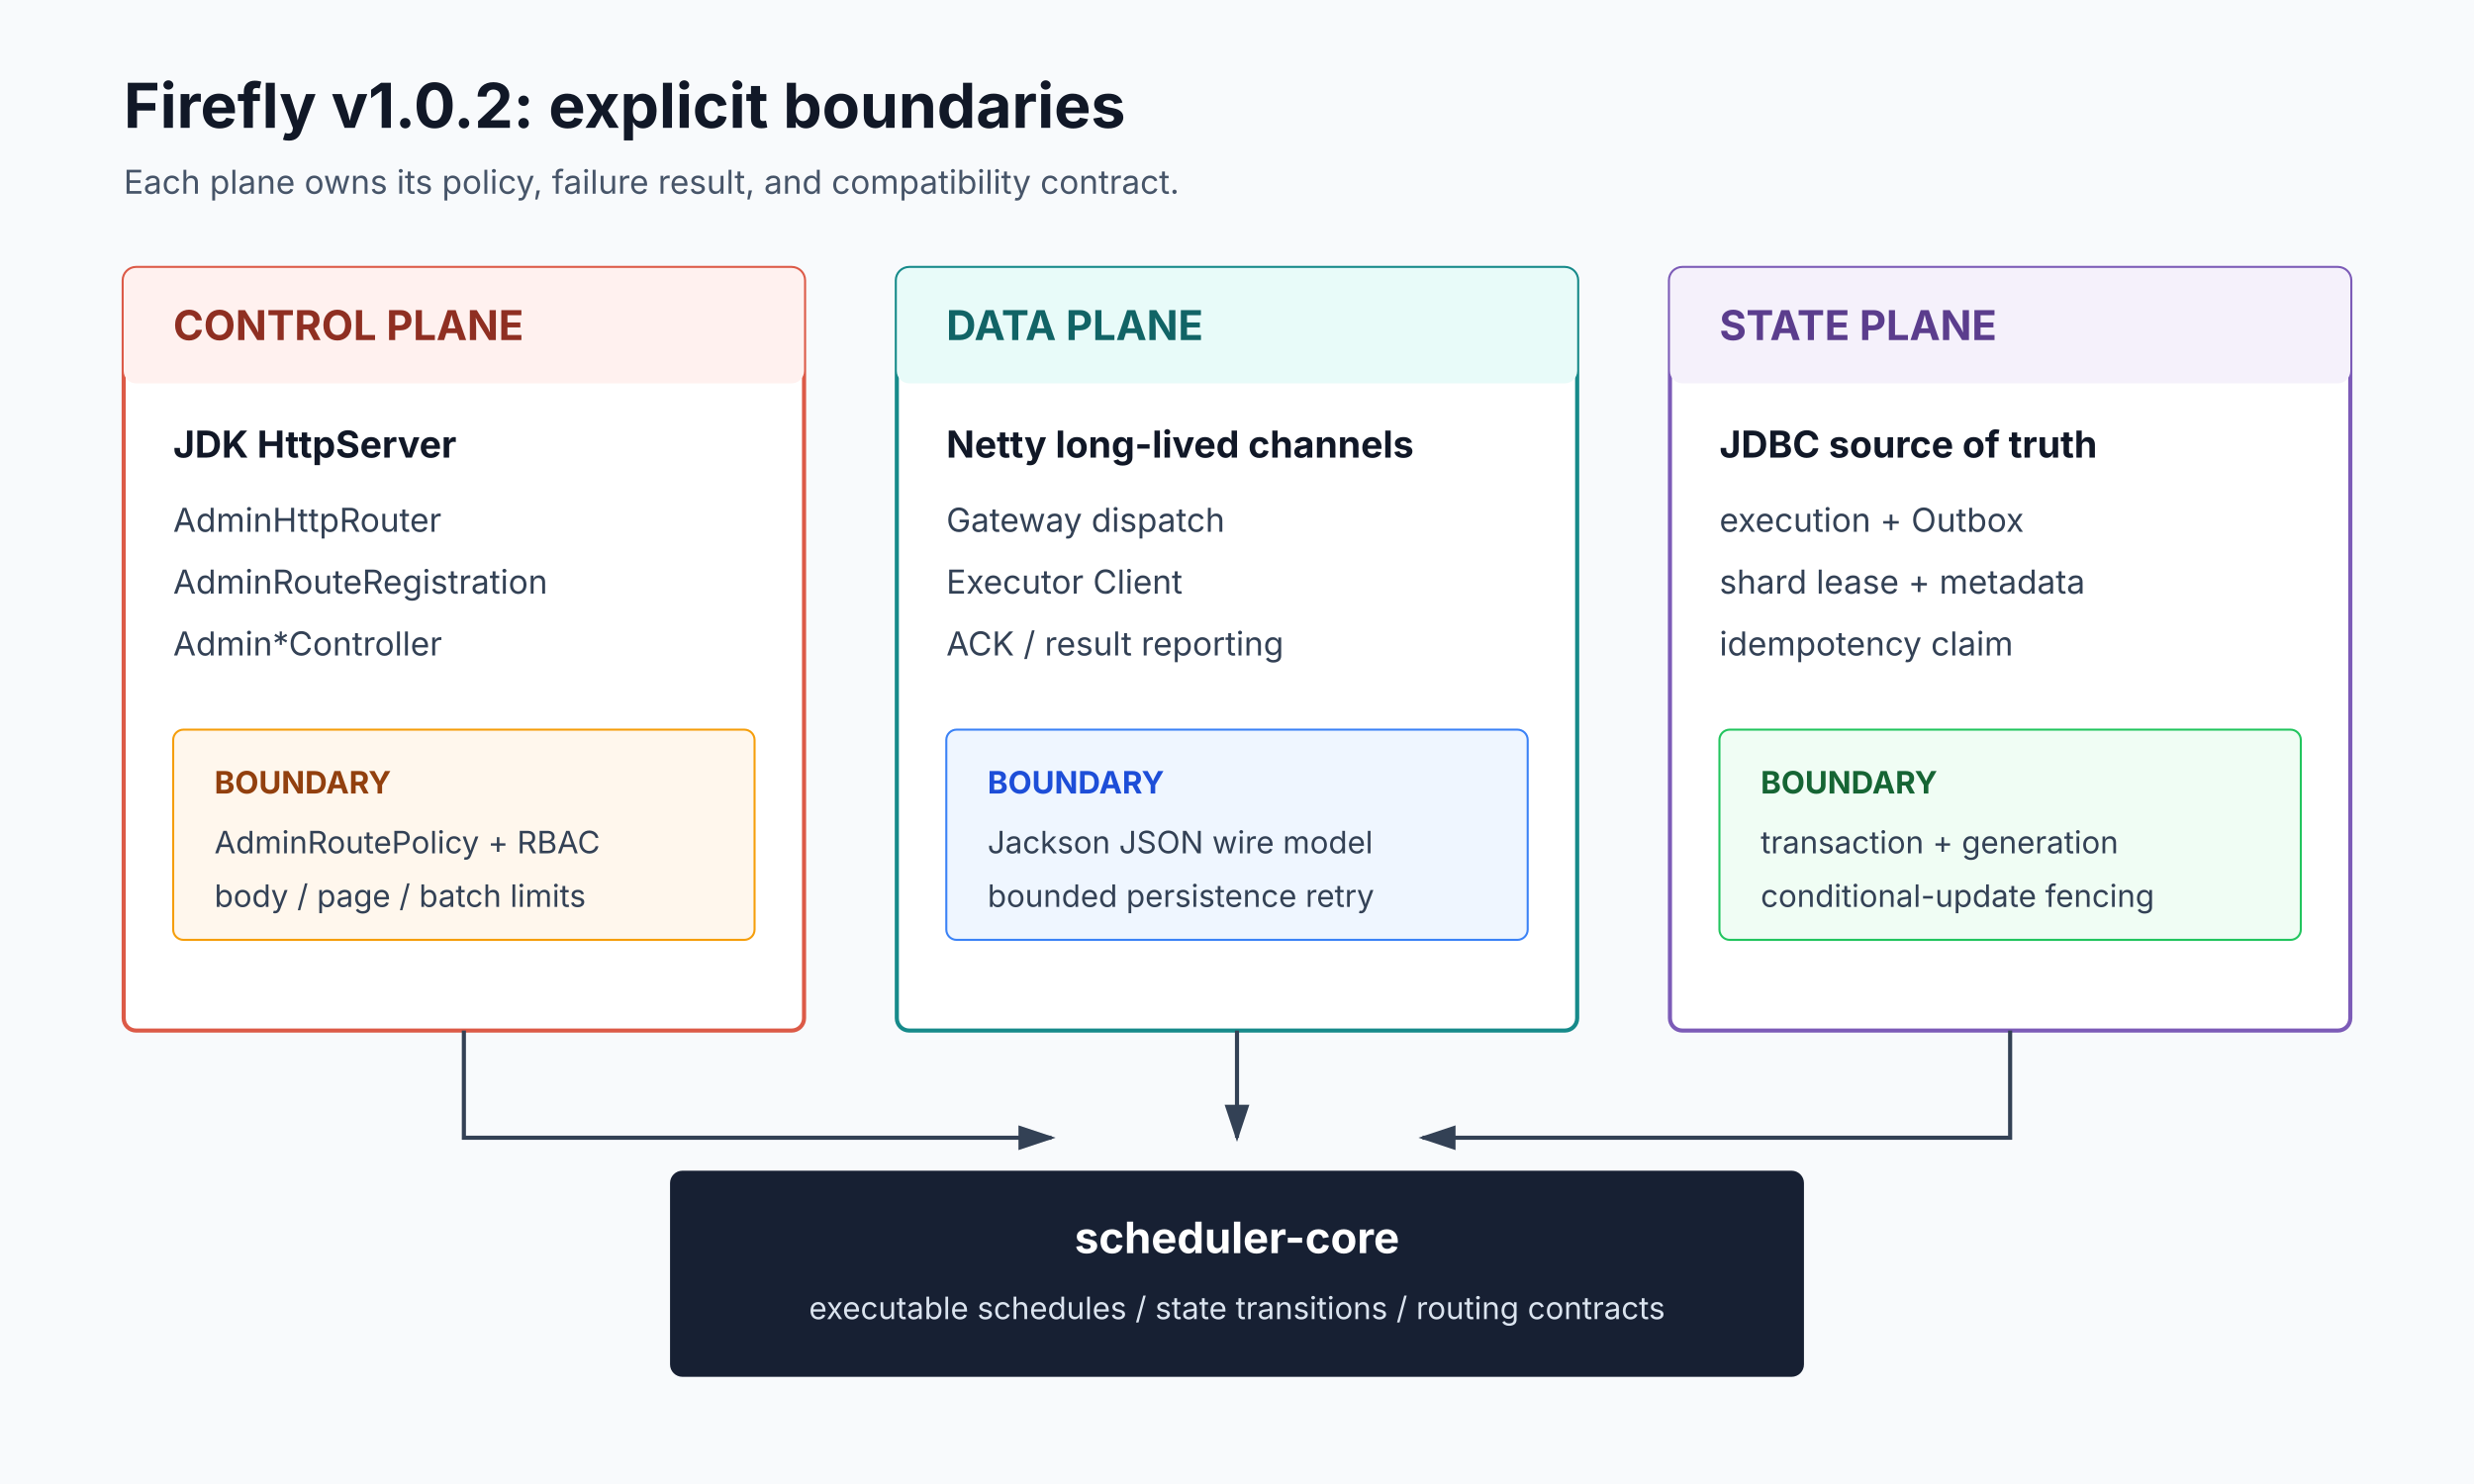
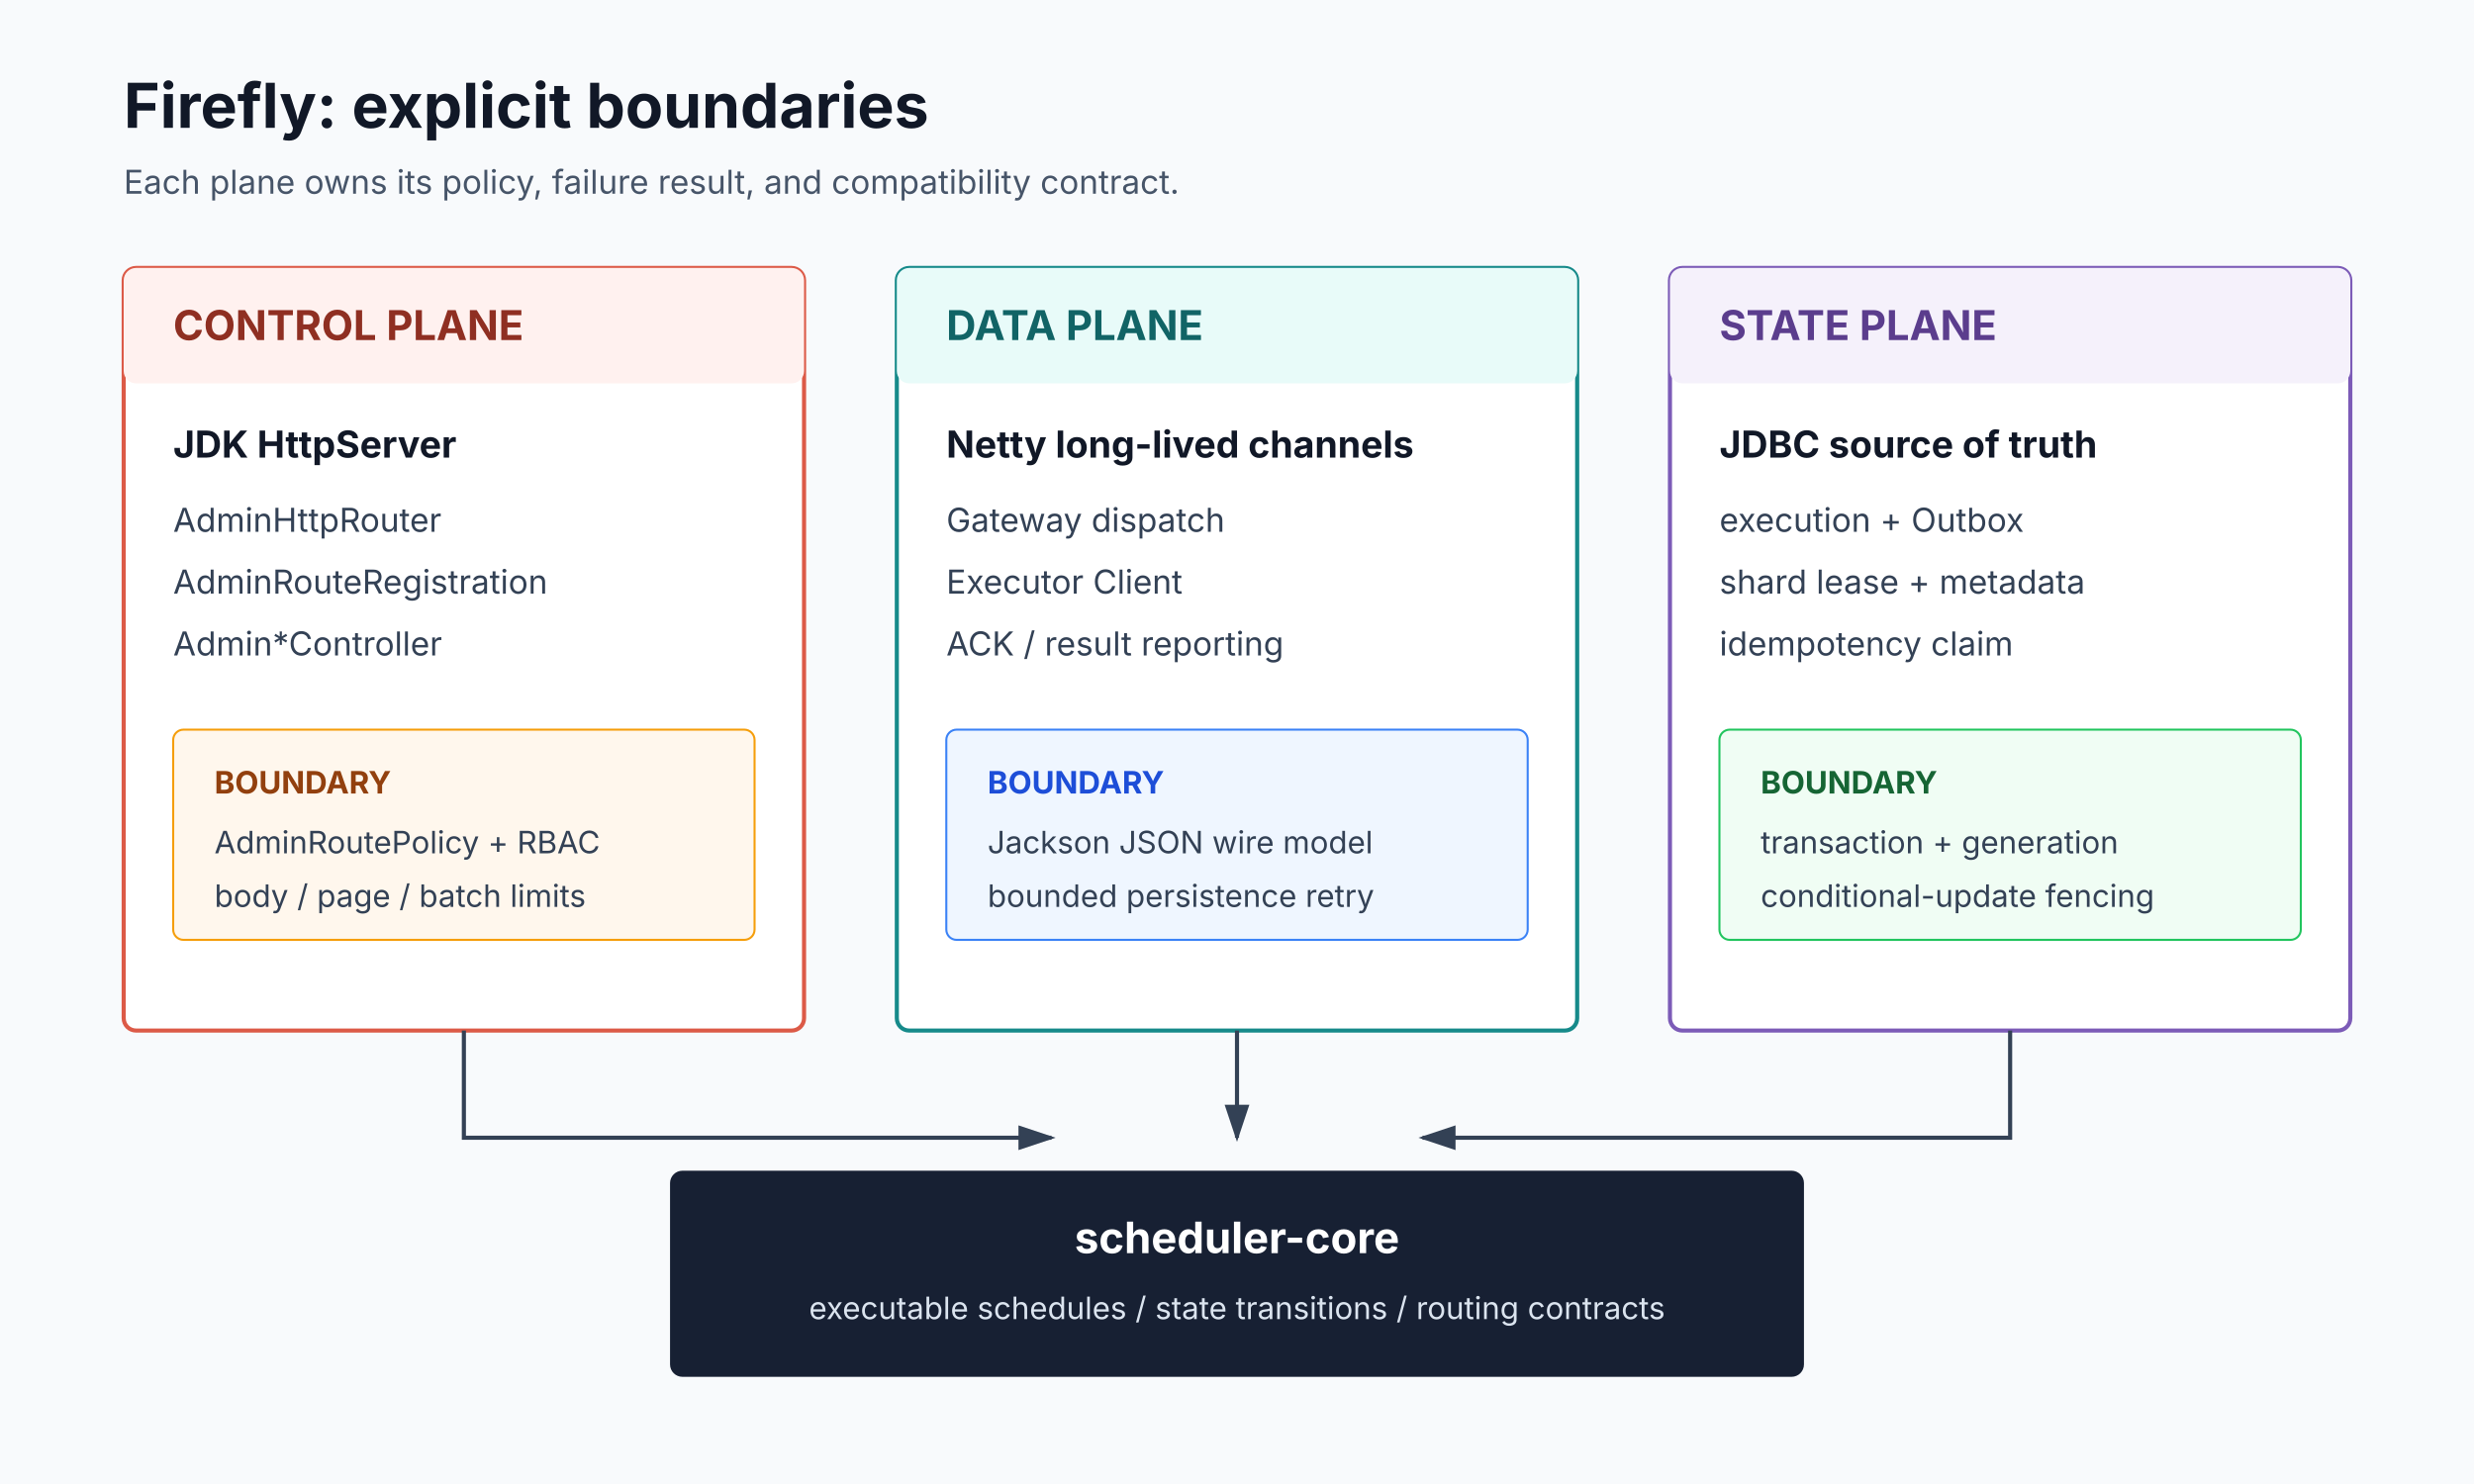
<svg xmlns="http://www.w3.org/2000/svg" width="1200" height="720" viewBox="0 0 1200 720" role="img" aria-labelledby="title desc">
  <defs>
    <marker id="arrow" markerWidth="10" markerHeight="10" refX="8" refY="3" orient="auto" markerUnits="strokeWidth">
      <path d="M0,0 L0,6 L9,3 z" fill="#334155" />
    </marker>
  </defs>
  <rect width="1200" height="720" fill="#f8fafc" />
-   <text x="60" y="62" font-family="Inter, Segoe UI, sans-serif" font-size="30" font-weight="700" fill="#111827">Firefly v1.0.2: explicit boundaries</text>
+   <text x="60" y="62" font-family="Inter, Segoe UI, sans-serif" font-size="30" font-weight="700" fill="#111827">Firefly: explicit boundaries</text>
  <text x="60" y="94" font-family="Inter, Segoe UI, sans-serif" font-size="16" fill="#475569">Each plane owns its policy, failure result, and compatibility contract.</text>
  <rect x="60" y="130" width="330" height="370" rx="6" fill="#ffffff" stroke="#dc5a47" stroke-width="2" />
  <rect x="60" y="130" width="330" height="56" rx="6" fill="#fff1ef" />
  <text x="84" y="165" font-family="Inter, Segoe UI, sans-serif" font-size="20" font-weight="700" fill="#8f2f22">CONTROL PLANE</text>
  <text x="84" y="222" font-family="Inter, Segoe UI, sans-serif" font-size="18" font-weight="650" fill="#111827">JDK HttpServer</text>
  <text x="84" y="258" font-family="Inter, Segoe UI, sans-serif" font-size="16" fill="#334155">AdminHttpRouter</text>
  <text x="84" y="288" font-family="Inter, Segoe UI, sans-serif" font-size="16" fill="#334155">AdminRouteRegistration</text>
  <text x="84" y="318" font-family="Inter, Segoe UI, sans-serif" font-size="16" fill="#334155">Admin*Controller</text>
  <rect x="84" y="354" width="282" height="102" rx="5" fill="#fff7ed" stroke="#f59e0b" />
  <text x="104" y="385" font-family="Inter, Segoe UI, sans-serif" font-size="15" font-weight="700" fill="#92400e">BOUNDARY</text>
  <text x="104" y="414" font-family="Inter, Segoe UI, sans-serif" font-size="15" fill="#334155">AdminRoutePolicy + RBAC</text>
  <text x="104" y="440" font-family="Inter, Segoe UI, sans-serif" font-size="15" fill="#334155">body / page / batch limits</text>
  <rect x="435" y="130" width="330" height="370" rx="6" fill="#ffffff" stroke="#168a8a" stroke-width="2" />
  <rect x="435" y="130" width="330" height="56" rx="6" fill="#e8fbf9" />
  <text x="459" y="165" font-family="Inter, Segoe UI, sans-serif" font-size="20" font-weight="700" fill="#116466">DATA PLANE</text>
  <text x="459" y="222" font-family="Inter, Segoe UI, sans-serif" font-size="18" font-weight="650" fill="#111827">Netty long-lived channels</text>
  <text x="459" y="258" font-family="Inter, Segoe UI, sans-serif" font-size="16" fill="#334155">Gateway dispatch</text>
  <text x="459" y="288" font-family="Inter, Segoe UI, sans-serif" font-size="16" fill="#334155">Executor Client</text>
  <text x="459" y="318" font-family="Inter, Segoe UI, sans-serif" font-size="16" fill="#334155">ACK / result reporting</text>
  <rect x="459" y="354" width="282" height="102" rx="5" fill="#eff6ff" stroke="#3b82f6" />
  <text x="479" y="385" font-family="Inter, Segoe UI, sans-serif" font-size="15" font-weight="700" fill="#1d4ed8">BOUNDARY</text>
  <text x="479" y="414" font-family="Inter, Segoe UI, sans-serif" font-size="15" fill="#334155">Jackson JSON wire model</text>
  <text x="479" y="440" font-family="Inter, Segoe UI, sans-serif" font-size="15" fill="#334155">bounded persistence retry</text>
  <rect x="810" y="130" width="330" height="370" rx="6" fill="#ffffff" stroke="#7c5bb7" stroke-width="2" />
  <rect x="810" y="130" width="330" height="56" rx="6" fill="#f5f1fb" />
  <text x="834" y="165" font-family="Inter, Segoe UI, sans-serif" font-size="20" font-weight="700" fill="#5b3d8d">STATE PLANE</text>
  <text x="834" y="222" font-family="Inter, Segoe UI, sans-serif" font-size="18" font-weight="650" fill="#111827">JDBC source of truth</text>
  <text x="834" y="258" font-family="Inter, Segoe UI, sans-serif" font-size="16" fill="#334155">execution + Outbox</text>
  <text x="834" y="288" font-family="Inter, Segoe UI, sans-serif" font-size="16" fill="#334155">shard lease + metadata</text>
  <text x="834" y="318" font-family="Inter, Segoe UI, sans-serif" font-size="16" fill="#334155">idempotency claim</text>
  <rect x="834" y="354" width="282" height="102" rx="5" fill="#f0fdf4" stroke="#22c55e" />
  <text x="854" y="385" font-family="Inter, Segoe UI, sans-serif" font-size="15" font-weight="700" fill="#166534">BOUNDARY</text>
  <text x="854" y="414" font-family="Inter, Segoe UI, sans-serif" font-size="15" fill="#334155">transaction + generation</text>
  <text x="854" y="440" font-family="Inter, Segoe UI, sans-serif" font-size="15" fill="#334155">conditional-update fencing</text>
  <path d="M225 500 L225 552 L510 552" fill="none" stroke="#334155" stroke-width="2" marker-end="url(#arrow)" />
  <path d="M600 500 L600 552" fill="none" stroke="#334155" stroke-width="2" marker-end="url(#arrow)" />
  <path d="M975 500 L975 552 L690 552" fill="none" stroke="#334155" stroke-width="2" marker-end="url(#arrow)" />
  <rect x="325" y="568" width="550" height="100" rx="6" fill="#172033" />
  <text x="600" y="608" text-anchor="middle" font-family="Inter, Segoe UI, sans-serif" font-size="21" font-weight="700" fill="#ffffff">scheduler-core</text>
  <text x="600" y="640" text-anchor="middle" font-family="Inter, Segoe UI, sans-serif" font-size="15" fill="#dbe4ef">executable schedules / state transitions / routing contracts</text>
</svg>
